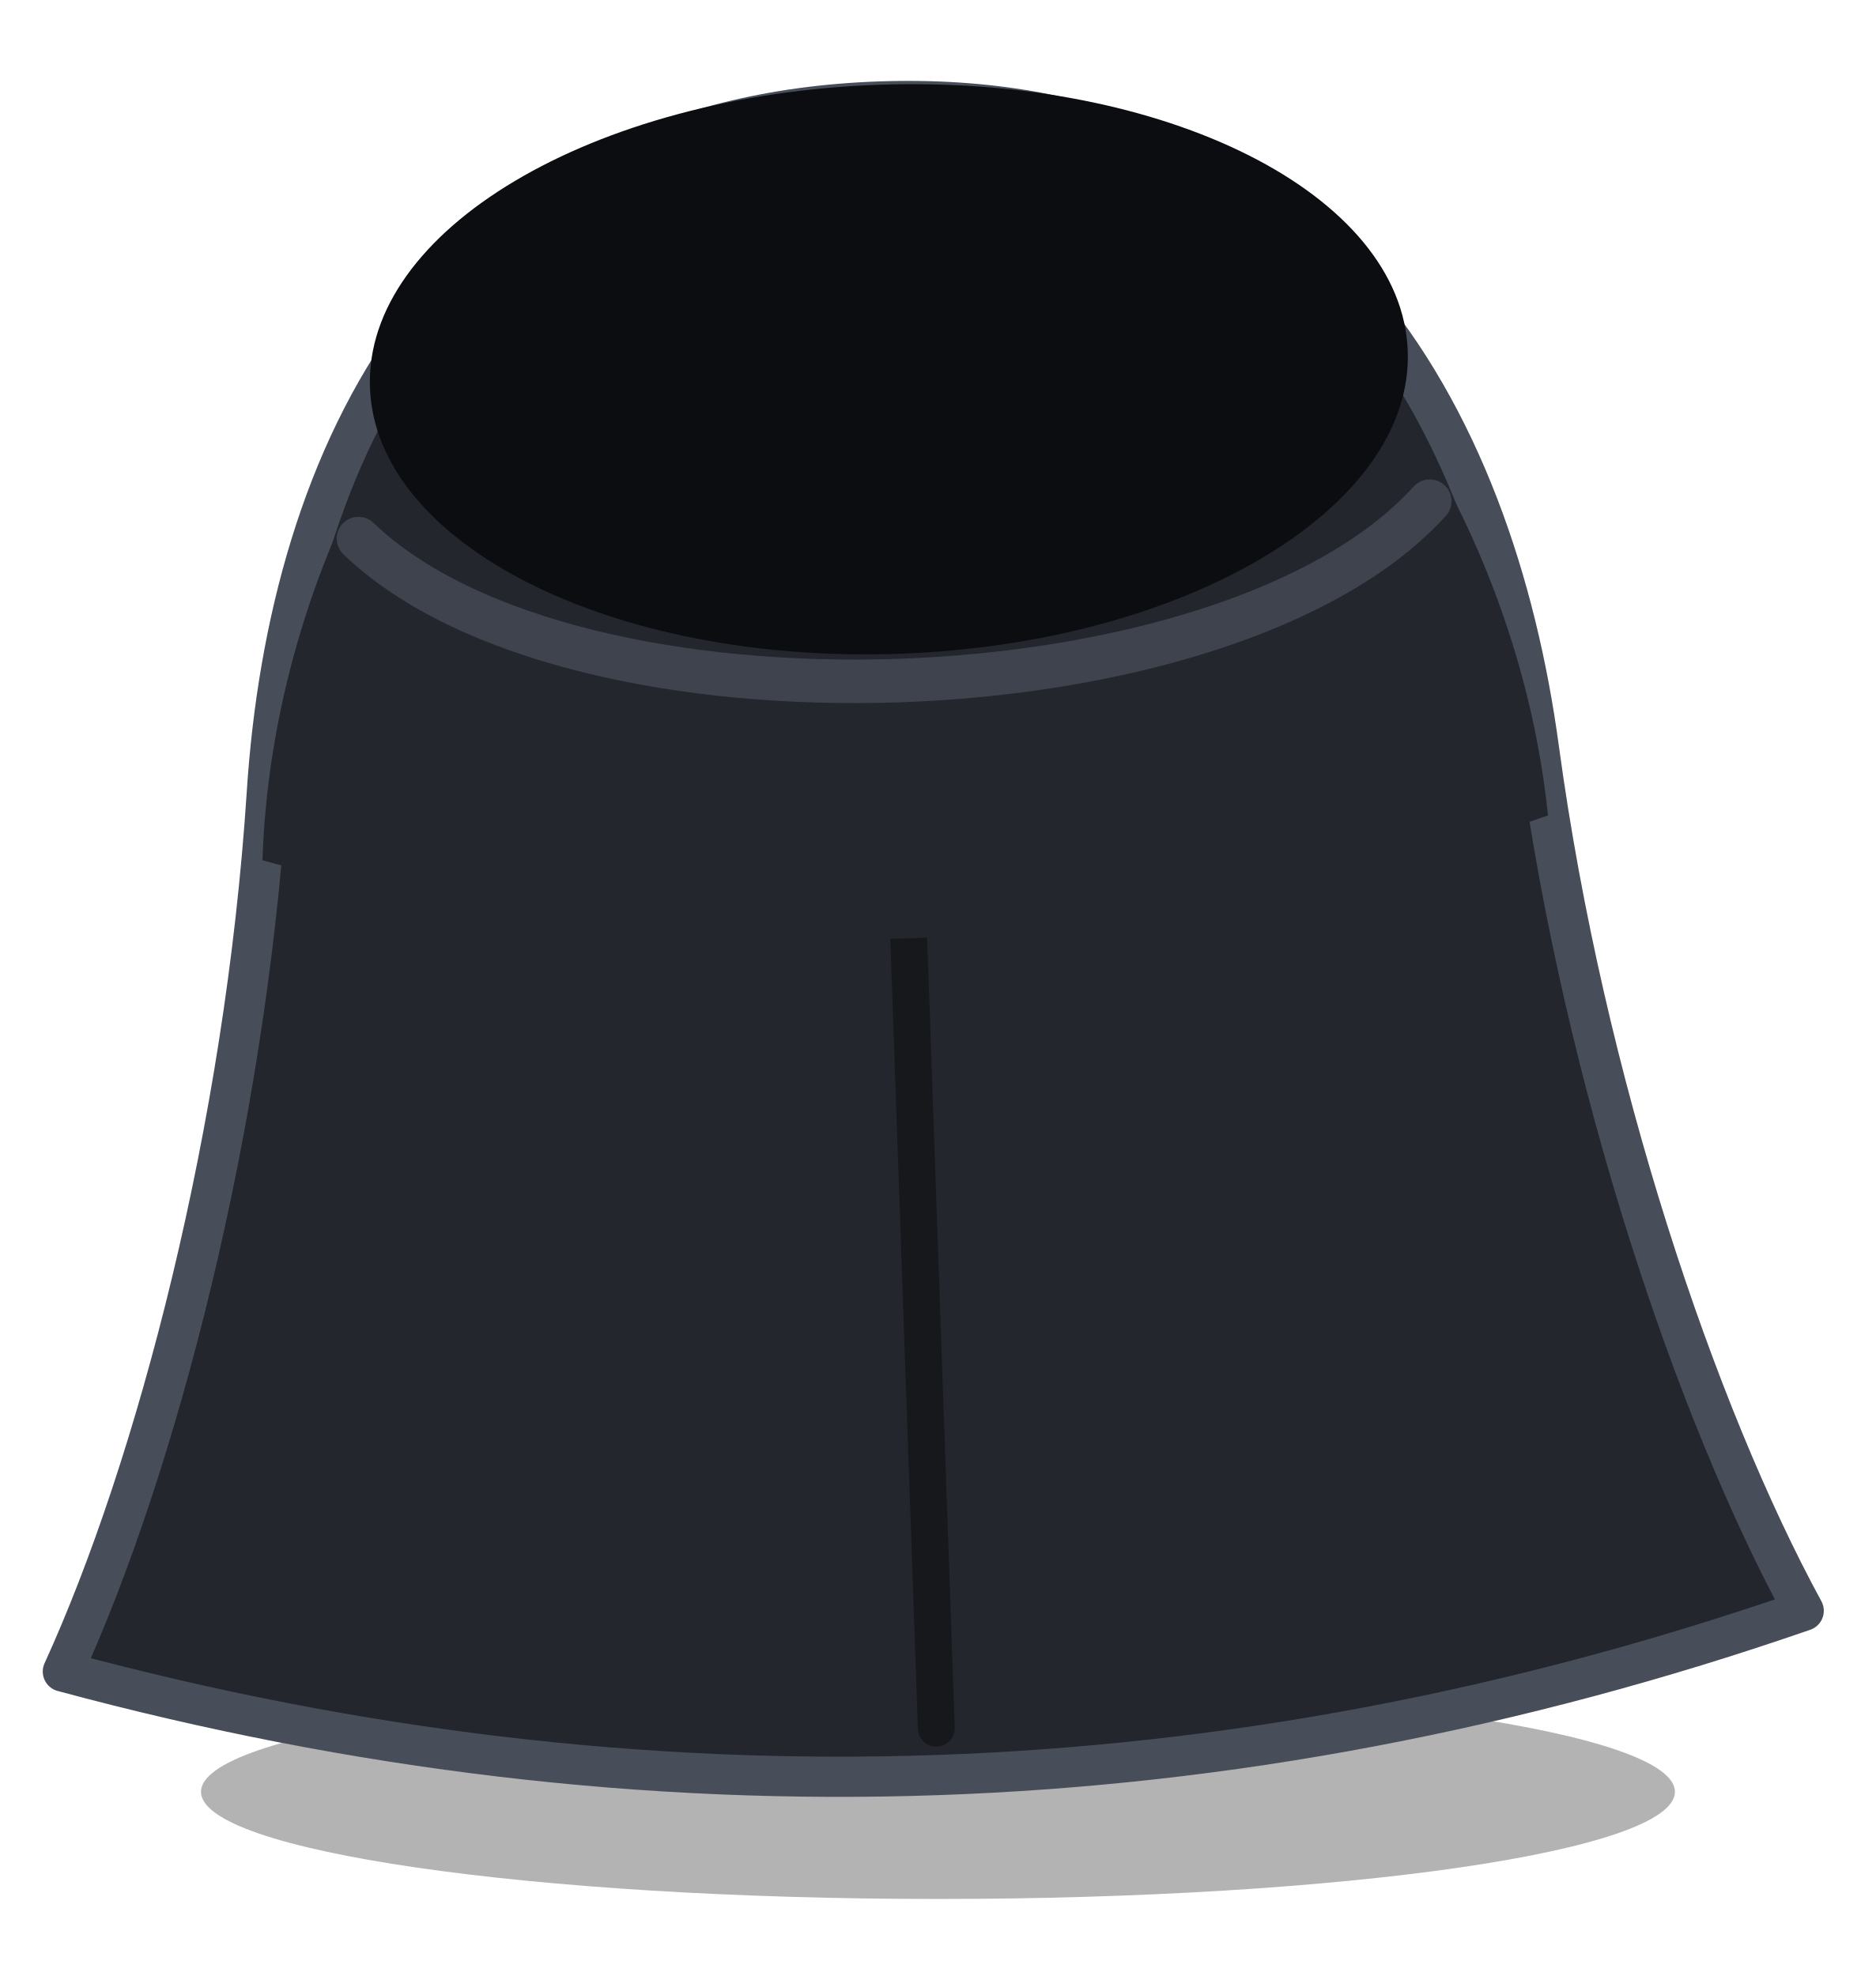
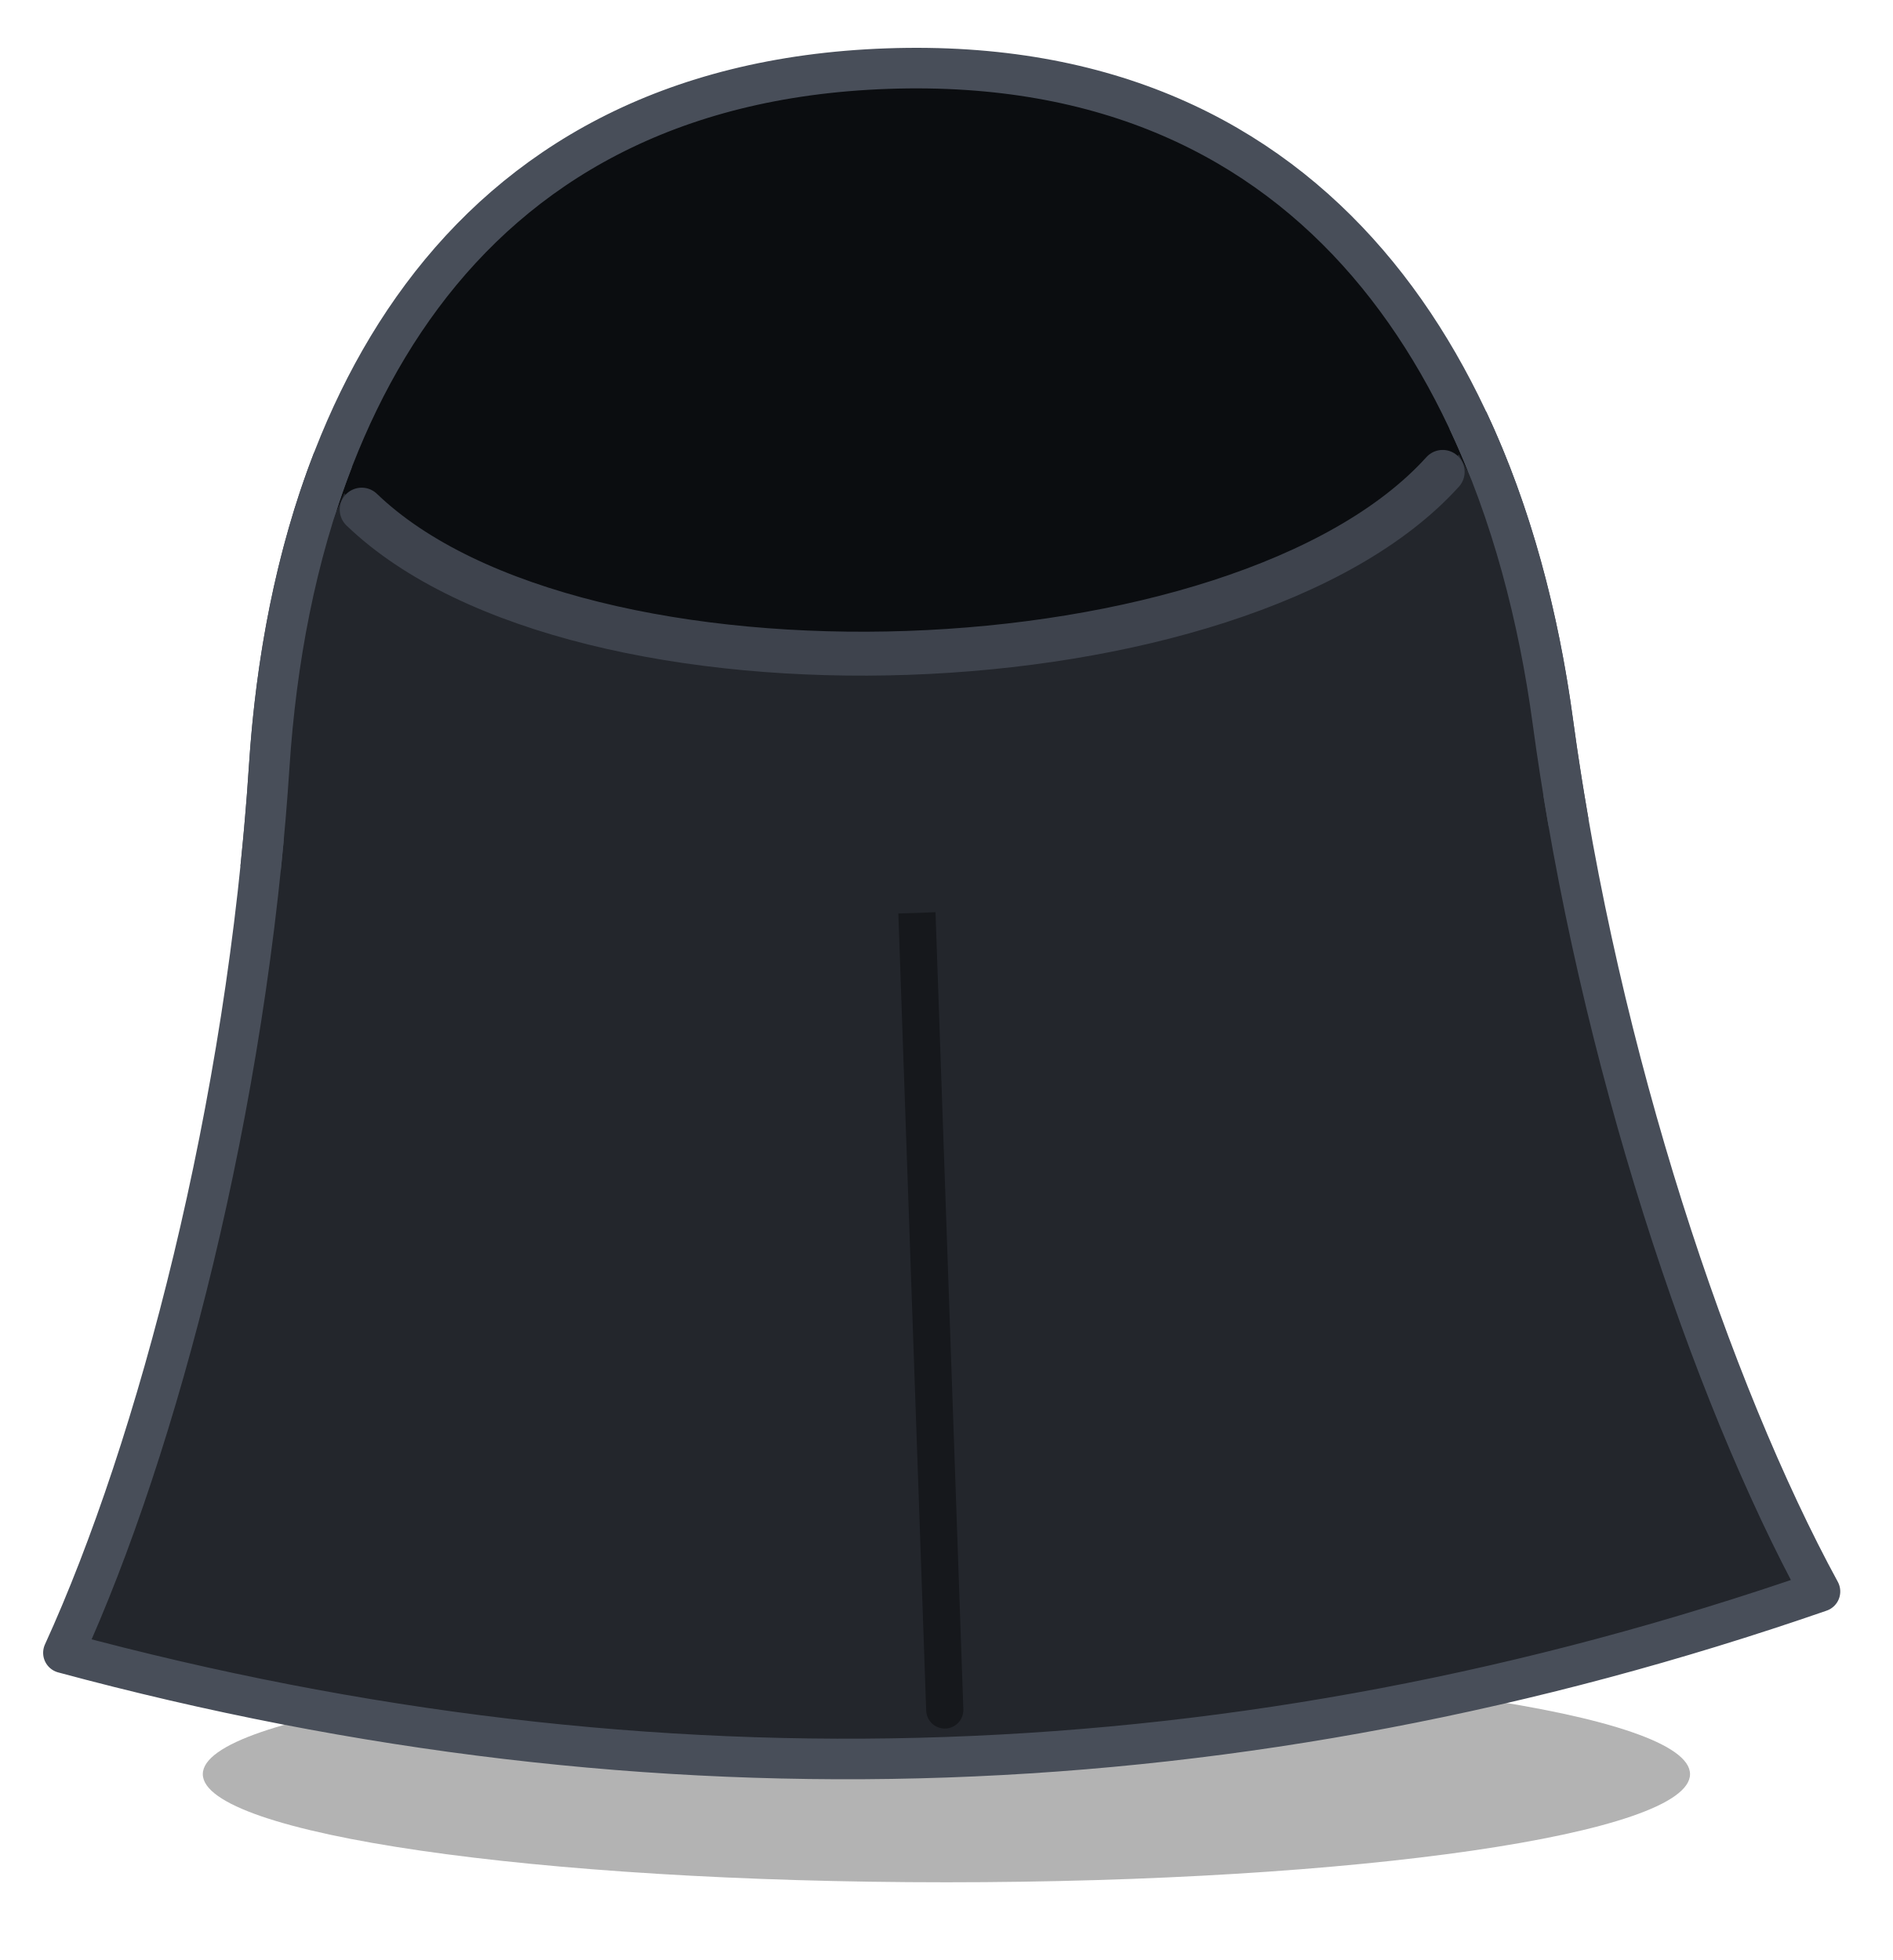
- <svg xmlns="http://www.w3.org/2000/svg" width="56" height="59" viewBox="32 57 56 59">
+ <svg xmlns="http://www.w3.org/2000/svg" width="56" height="58" viewBox="32 58 56 58">
  <path d="M38 110.5C38 108.73 47.85 107.3 60 107.3C72.15 107.3 82 108.73 82 110.5C82 112.27 72.15 113.7 60 113.7C47.85 113.7 38 112.27 38 110.5Z" fill="#000000" opacity="0.3" />
  <g transform="translate(60 110) rotate(-2 0 0) scale(1 1) translate(-60 -110) translate(0 0)">
-     <path d="M60 60C47 60 42 70 41 80C40 90 37 100 34 106Q60 114 86 106C83 100 80 90 79 80C78 70 73 60 60 60Z" fill="#23262C" stroke="#484E59" stroke-width="1.2" stroke-linejoin="round" />
+     <path d="M60 60C47 60 42 70 41 80C40 90 37 100 34 106Q60 114 86 106C83 100 80 90 79 80C78 70 73 60 60 60Z" fill="#23262C" />
    <path d="M60 85L60 108.6" fill="none" stroke="#16181C" stroke-width="1.1" stroke-linecap="round" />
-     <path d="M44.5 68C44.5 63.31 51.44 59.5 60 59.5C68.56 59.5 75.5 63.31 75.5 68C75.5 72.69 68.56 76.5 60 76.5C51.44 76.5 44.5 72.69 44.5 68Z" fill="#0B0D10" />
+     <path d="M60 60C50.32 60 45.08 65.54 42.62 72.5L43.5 72.5C50 79 70 79 76.5 72.5L77.38 72.5C74.92 65.54 69.68 60 60 60Z" fill="#0B0D10" />
+     <path d="M60 60C47 60 42 70 41 80C40 90 37 100 34 106Q60 114 86 106C83 100 80 90 79 80C78 70 73 60 60 60Z" fill="none" stroke="#484E59" stroke-width="1.2" stroke-linejoin="round" />
    <path d="M43.5 72C50 78.5 70 78.5 76.5 72C78.2 75.5 79 79 79.2 82Q60 88 40.8 82C41 79 41.8 75.5 43.5 72Z" fill="#23262C" />
+     <path d="M43.2 71C42 73.8 41.31 76.9 41 80C40.9 81 40.78 82 40.64 83M76.8 71C78 73.8 78.69 76.9 79 80C79.1 81 79.22 82 79.36 83" fill="none" stroke="#484E59" stroke-width="1.2" />
    <path d="M44 72.5C50.2 78.9 69.8 78.9 76 72.5" fill="none" stroke="#3E434D" stroke-width="1.3" stroke-linecap="round" />
    <g transform="translate(0 -1.23) rotate(3 60 56) rotate(0 25 56)">
      <g transform="translate(32.45 28.65) scale(0.73 0.73)" opacity="0.5" />
      <g transform="translate(73.07 24.2) scale(0.62 0.62)" opacity="0.5" />
      <g transform="translate(89.55 32.53) scale(0.91 0.91)" />
      <g transform="translate(48.93 37.08) scale(1.02 1.02)" />
    </g>
  </g>
</svg>
